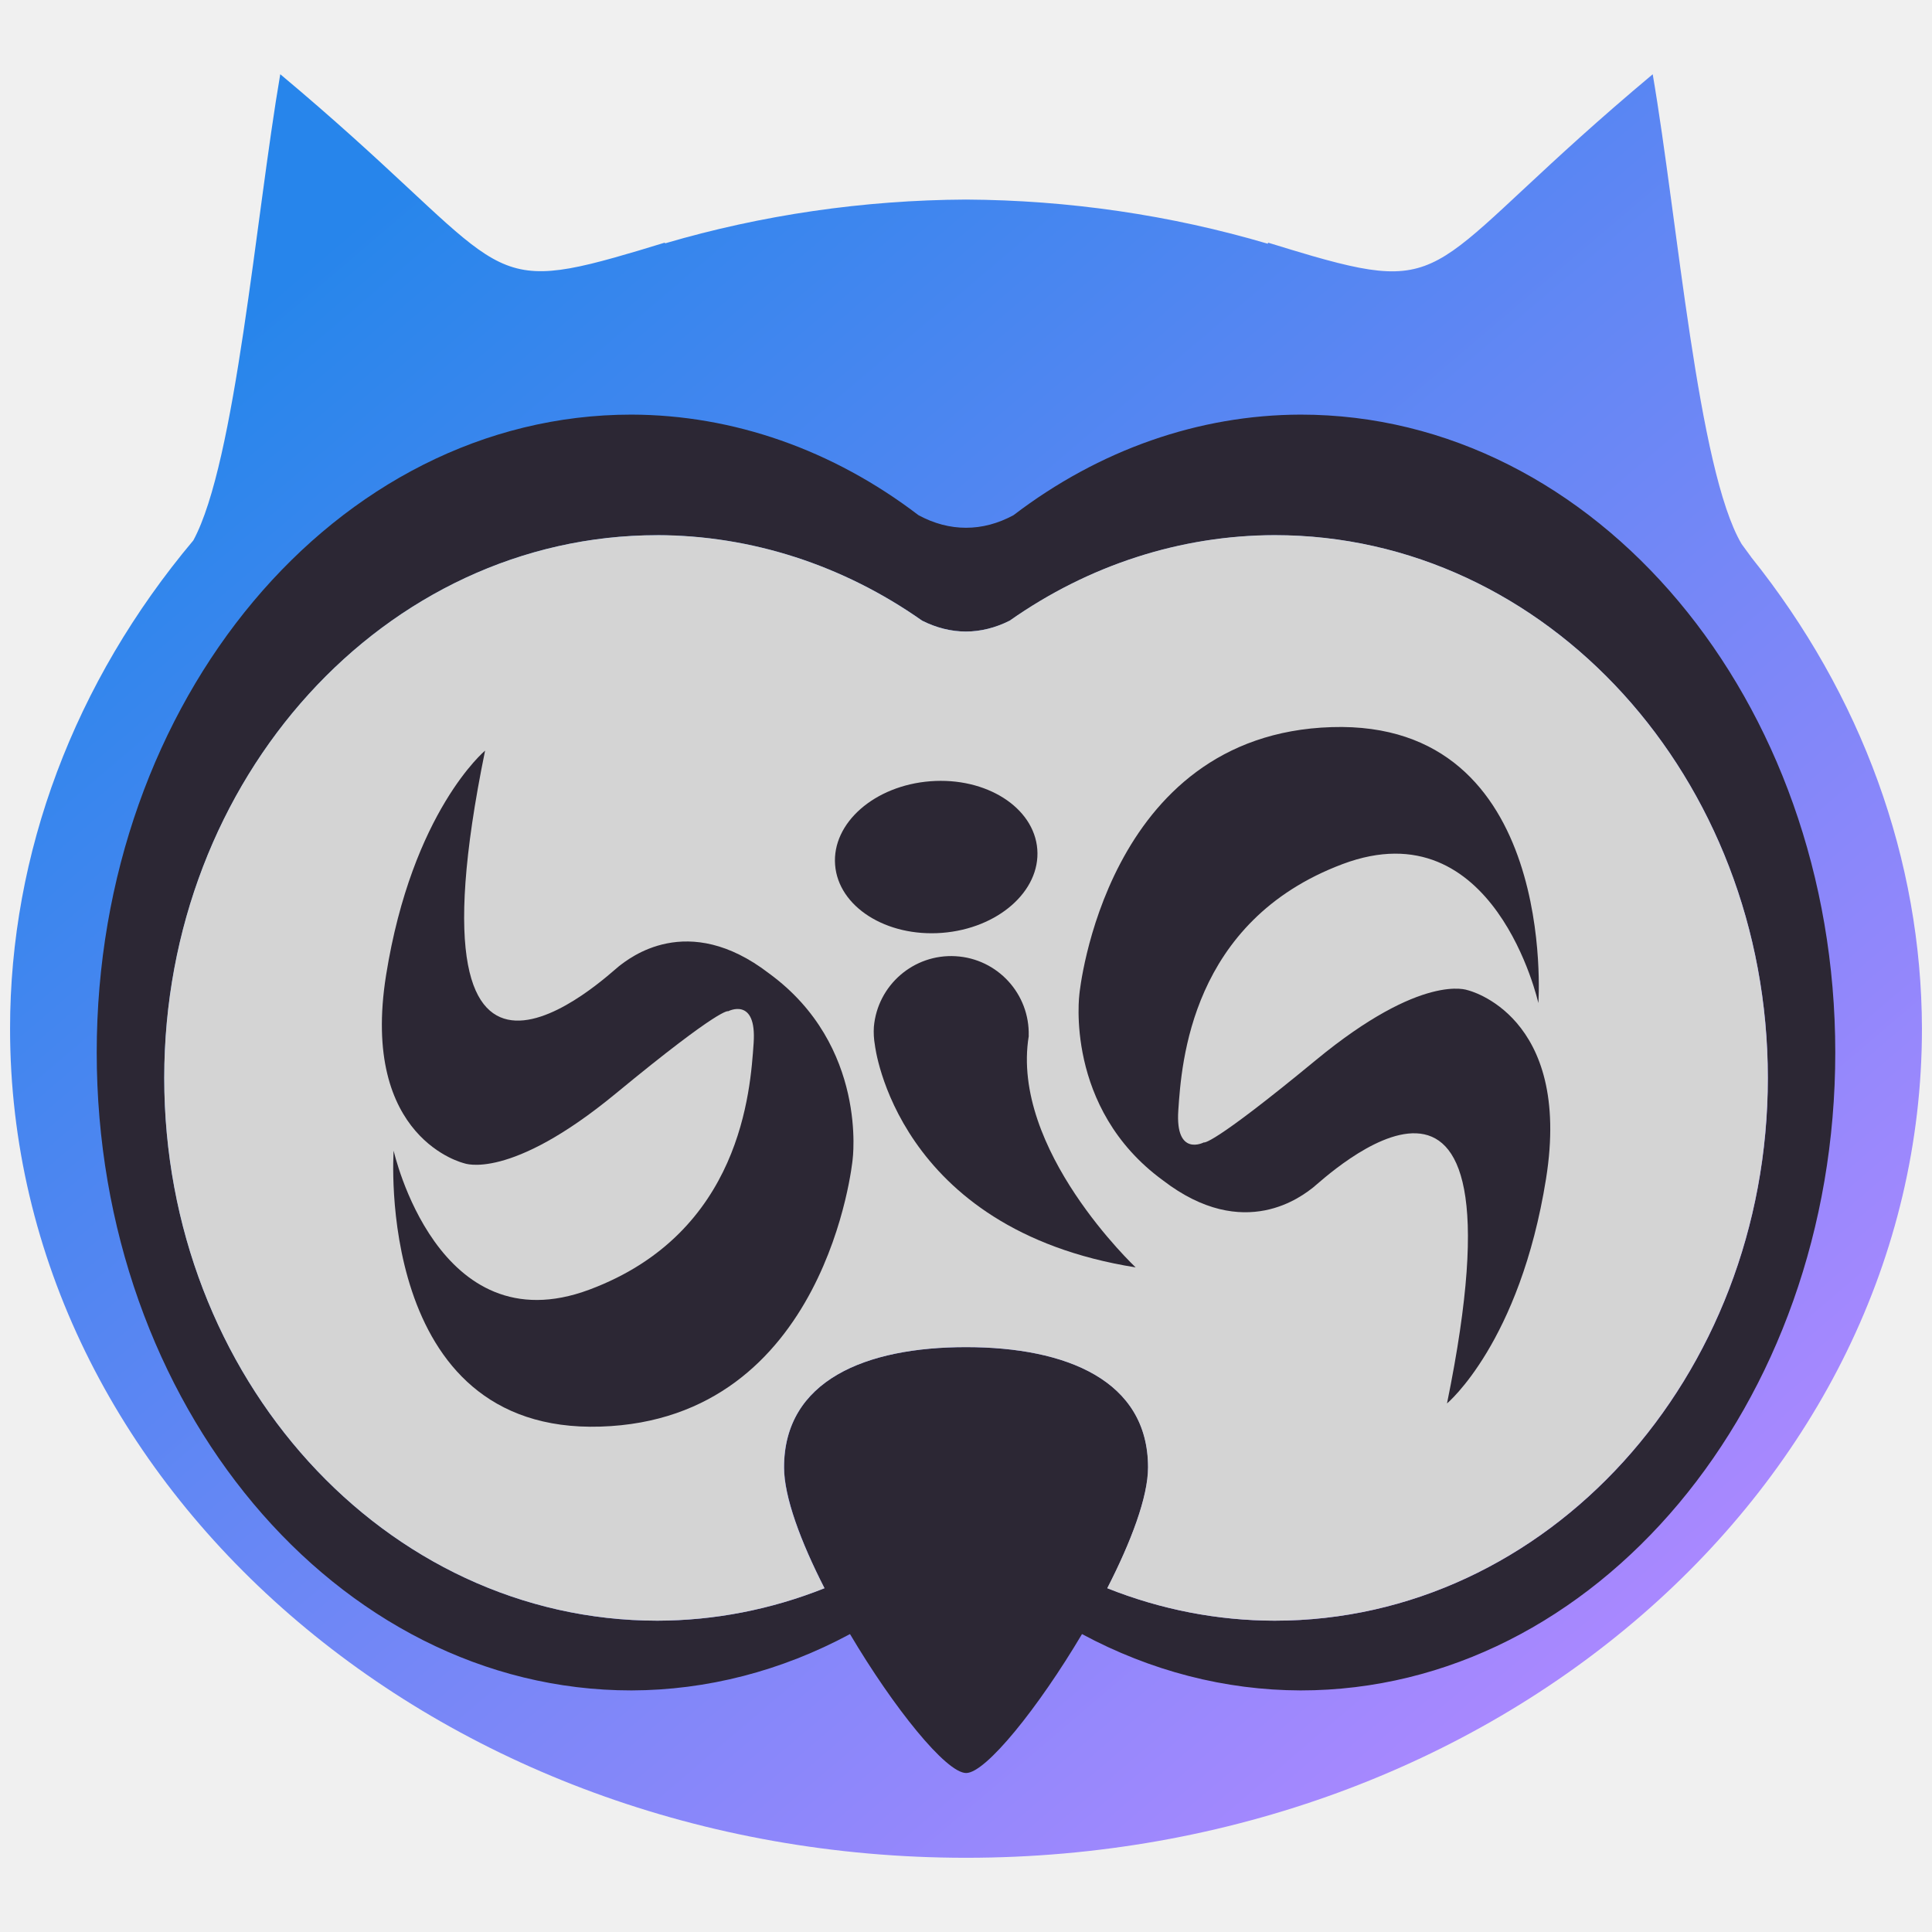
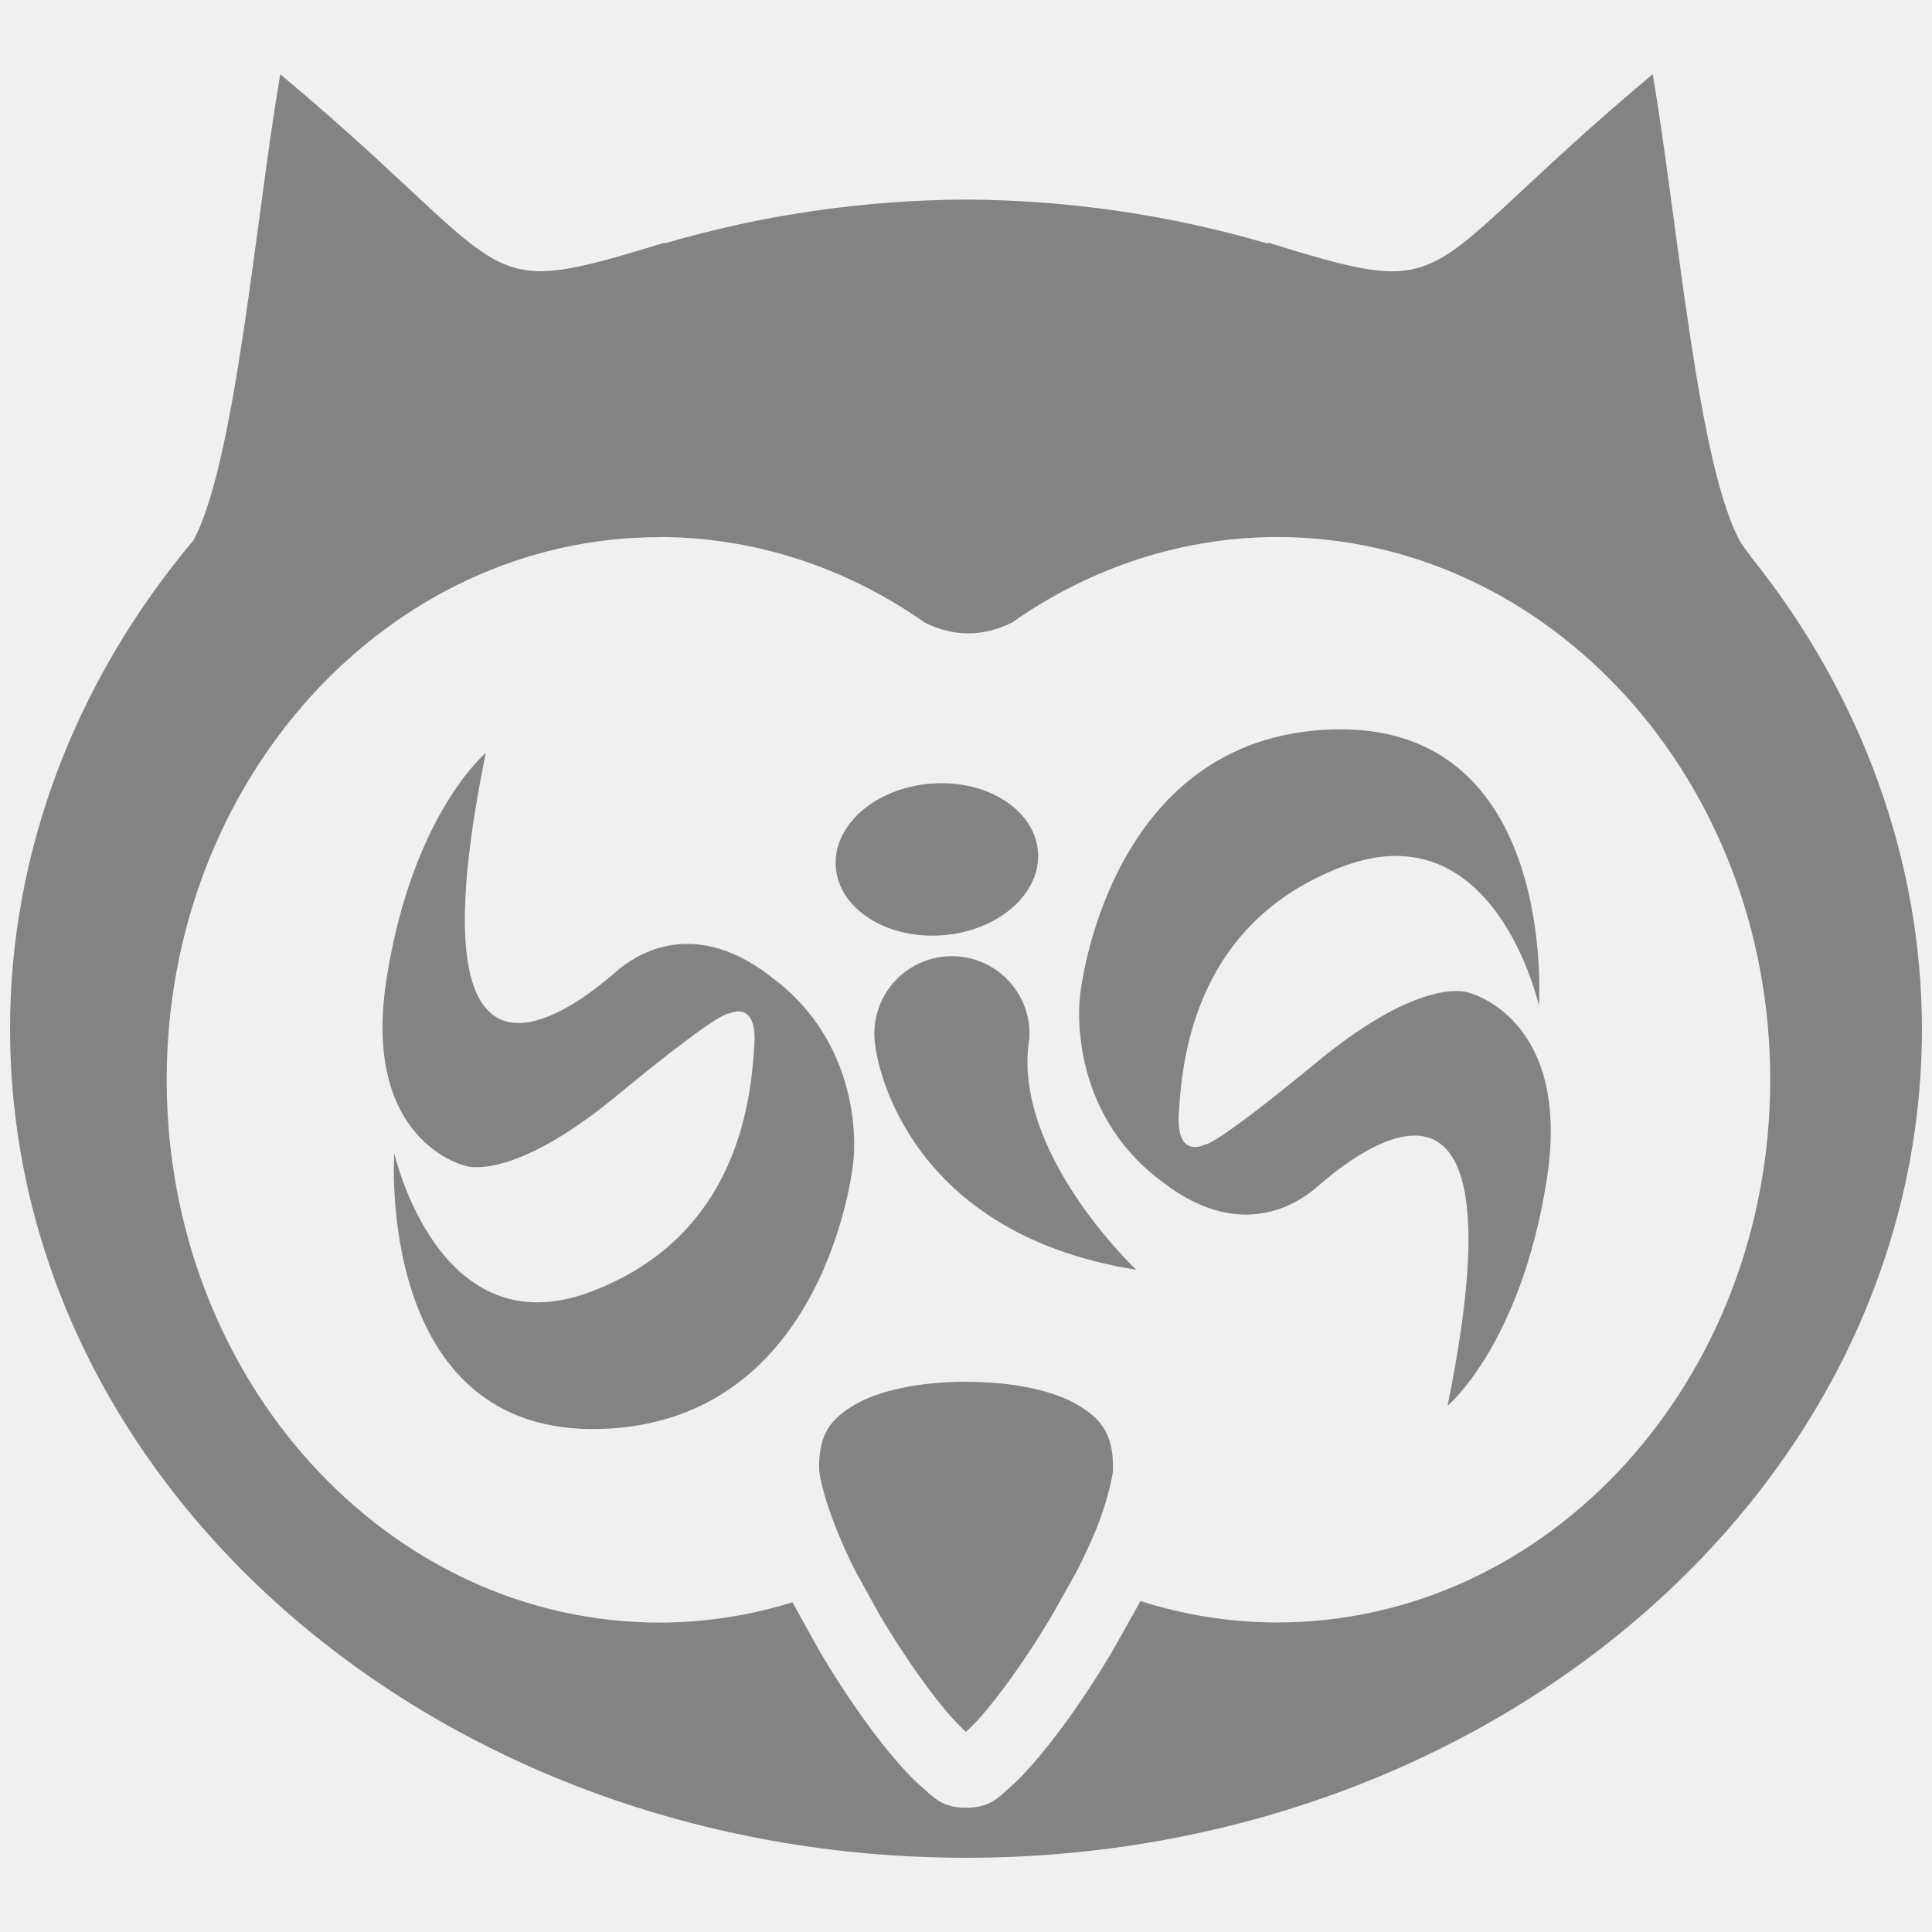
- <svg xmlns="http://www.w3.org/2000/svg" xmlns:xlink="http://www.w3.org/1999/xlink" width="48" height="48" viewBox="0 0 48 48" version="1.1" id="svg26">
+ <svg xmlns="http://www.w3.org/2000/svg" xmlns:xlink="http://www.w3.org/1999/xlink" width="48" height="48" viewBox="0 0 48 48" version="1.1" id="svg26" xml:space="preserve">
  <defs id="defs21">
    <radialGradient cx="0" cy="0" r="1" gradientUnits="userSpaceOnUse" gradientTransform="matrix(0,11,-11,0,12,1)" id="radialGradient2">
      <stop stop-color="#1D4775" id="stop1" />
      <stop offset="1" stop-color="#002A43" id="stop2" />
    </radialGradient>
    <linearGradient id="linear-gradient" x1="100.05" x2="100.05" y1="164.11" y2="3.23" gradientUnits="userSpaceOnUse">
      <stop offset="0" id="stop3" />
      <stop offset=".6" stop-color="#fff" id="stop4" />
      <stop offset=".66" stop-color="#fff" id="stop5" />
      <stop offset=".7" stop-color="#fafafa" id="stop6" />
      <stop offset=".74" stop-color="#ececec" id="stop7" />
      <stop offset=".78" stop-color="#d5d5d5" id="stop8" />
      <stop offset=".83" stop-color="#b4b4b4" id="stop9" />
      <stop offset=".88" stop-color="#8a8a8a" id="stop10" />
      <stop offset=".93" stop-color="#575757" id="stop11" />
      <stop offset=".98" stop-color="#1b1b1b" id="stop12" />
      <stop offset="1" id="stop13" />
    </linearGradient>
    <linearGradient x1="106.56" x2="195.62" y1="83.76" y2="83.76" gradientUnits="userSpaceOnUse" id="linearGradient15">
      <stop offset="0" id="stop14" />
      <stop offset="1" stop-color="#fff" id="stop15" />
    </linearGradient>
    <linearGradient x1="100.54" x2="100.54" y1="86.27" y2="5.83" gradientUnits="userSpaceOnUse" id="linearGradient17">
      <stop offset="0" stop-color="#fff" stop-opacity=".6" id="stop16" />
      <stop offset="1" stop-color="#fff" stop-opacity="0" id="stop17" />
    </linearGradient>
    <style id="style2">.cls-3{fill:#0d0e0e}</style>
    <radialGradient id="paint0_radial_313_57-5" cx="0" cy="0" r="1" gradientUnits="userSpaceOnUse" gradientTransform="matrix(0,11,-11,0,12,1)">
      <stop stop-color="#1D4775" id="stop18" />
      <stop offset="1" stop-color="#002A43" id="stop19" />
    </radialGradient>
-     <linearGradient xlink:href="#linearGradient37" id="linearGradient38" x1="4.525" y1="30.605" x2="19.912" y2="48.942" gradientUnits="userSpaceOnUse" gradientTransform="matrix(1.984334,0,0,2.012723,-0.2460836,-56.05288)" />
+     <linearGradient xlink:href="#linearGradient37" id="linearGradient38" x1="4.525" y1="30.605" x2="19.912" y2="48.942" gradientUnits="userSpaceOnUse" gradientTransform="matrix(1.984334,0,0,2.012723,-0.4960834,2.10283)" />
    <linearGradient id="linearGradient37">
      <stop style="stop-color:#2082eb;stop-opacity:0.996;" offset="0" id="stop20" />
      <stop style="stop-color:#a884ff;stop-opacity:1;" offset="1" id="stop21" />
    </linearGradient>
+     <mask id="eyeCutout" maskUnits="userSpaceOnUse" x="0" y="0" width="48" height="48">
+       <rect width="48" height="48" fill="#ffffff" id="rect1" x="0" y="0" />
+       <path fill="#000000" d="M 16.331,13.296 A 12.253,13.486 0 0 0 4.08,26.778 12.253,13.486 0 0 0 16.331,40.265 12.253,13.486 0 0 0 20.483,39.459 c -0.589,-1.152 -1.006,-2.267 -1.005,-3.003 9.05e-4,-2.159 2.027,-2.988 4.524,-2.987 2.496,7.82e-4 4.52,0.83 4.52,2.987 5.5e-4,0.736 -0.423,1.851 -1.013,3.003 a 12.253,13.486 0 0 0 4.156,0.806 12.253,13.486 0 0 0 12.255,-13.487 12.253,13.486 0 0 0 -12.255,-13.483 12.253,13.486 0 0 0 -6.579,2.124 4.188,7.783 0 0 1 -1.089,0.272 4.188,7.783 0 0 1 -1.089,-0.272 12.253,13.486 0 0 0 -6.579,-2.124 z" id="path1" />
+     </mask>
+     <mask id="eyeCutout-3" maskUnits="userSpaceOnUse" x="0" y="0" width="48" height="48">
+       <rect width="48" height="48" fill="#ffffff" id="rect1-6" x="0" y="0" />
+       <path fill="#000000" d="M 16.331,13.296 A 12.253,13.486 0 0 0 4.08,26.778 12.253,13.486 0 0 0 16.331,40.265 12.253,13.486 0 0 0 20.483,39.459 c -0.589,-1.152 -1.006,-2.267 -1.005,-3.003 9.05e-4,-2.159 2.027,-2.988 4.524,-2.987 2.496,7.82e-4 4.52,0.83 4.52,2.987 5.5e-4,0.736 -0.423,1.851 -1.013,3.003 a 12.253,13.486 0 0 0 4.156,0.806 12.253,13.486 0 0 0 12.255,-13.487 12.253,13.486 0 0 0 -12.255,-13.483 12.253,13.486 0 0 0 -6.579,2.124 4.188,7.783 0 0 1 -1.089,0.272 4.188,7.783 0 0 1 -1.089,-0.272 12.253,13.486 0 0 0 -6.579,-2.124 z" id="path1-7" />
+     </mask>
+     <mask id="eyeCutout-7" maskUnits="userSpaceOnUse" x="0" y="0" width="48" height="48">
+       <rect width="48" height="48" fill="#ffffff" id="rect1-9" x="0" y="0" />
+       <path fill="#000000" d="M 16.331,13.296 A 12.253,13.486 0 0 0 4.08,26.778 12.253,13.486 0 0 0 16.331,40.265 12.253,13.486 0 0 0 20.483,39.459 c -0.589,-1.152 -1.006,-2.267 -1.005,-3.003 9.05e-4,-2.159 2.027,-2.988 4.524,-2.987 2.496,7.82e-4 4.52,0.83 4.52,2.987 5.5e-4,0.736 -0.423,1.851 -1.013,3.003 a 12.253,13.486 0 0 0 4.156,0.806 12.253,13.486 0 0 0 12.255,-13.487 12.253,13.486 0 0 0 -12.255,-13.483 12.253,13.486 0 0 0 -6.579,2.124 4.188,7.783 0 0 1 -1.089,0.272 4.188,7.783 0 0 1 -1.089,-0.272 12.253,13.486 0 0 0 -6.579,-2.124 z" id="path1-2" />
+     </mask>
+     <mask id="eyeCutout-3-3" maskUnits="userSpaceOnUse" x="0" y="0" width="48" height="48">
+       <rect width="48" height="48" fill="#ffffff" id="rect1-6-7" x="0" y="0" />
+       <path fill="#000000" d="M 16.331,13.296 A 12.253,13.486 0 0 0 4.08,26.778 12.253,13.486 0 0 0 16.331,40.265 12.253,13.486 0 0 0 20.483,39.459 c -0.589,-1.152 -1.006,-2.267 -1.005,-3.003 9.05e-4,-2.159 2.027,-2.988 4.524,-2.987 2.496,7.82e-4 4.52,0.83 4.52,2.987 5.5e-4,0.736 -0.423,1.851 -1.013,3.003 a 12.253,13.486 0 0 0 4.156,0.806 12.253,13.486 0 0 0 12.255,-13.487 12.253,13.486 0 0 0 -12.255,-13.483 12.253,13.486 0 0 0 -6.579,2.124 4.188,7.783 0 0 1 -1.089,0.272 4.188,7.783 0 0 1 -1.089,-0.272 12.253,13.486 0 0 0 -6.579,-2.124 z" id="path1-7-5" />
+     </mask>
+     <mask id="eyeCutout-3-3-9" maskUnits="userSpaceOnUse" x="0" y="0" width="48" height="48">
+       <rect width="48" height="48" fill="#ffffff" id="rect1-6-7-3" x="0" y="0" />
+       <path fill="#000000" d="M 16.331,13.296 A 12.253,13.486 0 0 0 4.08,26.778 12.253,13.486 0 0 0 16.331,40.265 12.253,13.486 0 0 0 20.483,39.459 c -0.589,-1.152 -1.006,-2.267 -1.005,-3.003 9.05e-4,-2.159 2.027,-2.988 4.524,-2.987 2.496,7.82e-4 4.52,0.83 4.52,2.987 5.5e-4,0.736 -0.423,1.851 -1.013,3.003 a 12.253,13.486 0 0 0 4.156,0.806 12.253,13.486 0 0 0 12.255,-13.487 12.253,13.486 0 0 0 -12.255,-13.483 12.253,13.486 0 0 0 -6.579,2.124 4.188,7.783 0 0 1 -1.089,0.272 4.188,7.783 0 0 1 -1.089,-0.272 12.253,13.486 0 0 0 -6.579,-2.124 z" id="path1-7-5-1" />
+     </mask>
+     <mask id="eyeCutout-3-3-9-0" maskUnits="userSpaceOnUse" x="0" y="0" width="48" height="48">
+       <rect width="48" height="48" fill="#ffffff" id="rect1-6-7-3-6" x="0" y="0" />
+       <path fill="#000000" d="M 16.331,13.296 A 12.253,13.486 0 0 0 4.08,26.778 12.253,13.486 0 0 0 16.331,40.265 12.253,13.486 0 0 0 20.483,39.459 c -0.589,-1.152 -1.006,-2.267 -1.005,-3.003 9.05e-4,-2.159 2.027,-2.988 4.524,-2.987 2.496,7.82e-4 4.52,0.83 4.52,2.987 5.5e-4,0.736 -0.423,1.851 -1.013,3.003 a 12.253,13.486 0 0 0 4.156,0.806 12.253,13.486 0 0 0 12.255,-13.487 12.253,13.486 0 0 0 -12.255,-13.483 12.253,13.486 0 0 0 -6.579,2.124 4.188,7.783 0 0 1 -1.089,0.272 4.188,7.783 0 0 1 -1.089,-0.272 12.253,13.486 0 0 0 -6.579,-2.124 z" id="path1-7-5-1-1" />
+     </mask>
+     <mask id="eyeCutout-3-3-9-0-7" maskUnits="userSpaceOnUse" x="0" y="0" width="48" height="48">
+       <rect width="48" height="48" fill="#ffffff" id="rect1-6-7-3-6-6" x="0" y="0" />
+       <path fill="#000000" d="M 16.331,13.296 A 12.253,13.486 0 0 0 4.08,26.778 12.253,13.486 0 0 0 16.331,40.265 12.253,13.486 0 0 0 20.483,39.459 c -0.589,-1.152 -1.006,-2.267 -1.005,-3.003 9.05e-4,-2.159 2.027,-2.988 4.524,-2.987 2.496,7.82e-4 4.52,0.83 4.52,2.987 5.5e-4,0.736 -0.423,1.851 -1.013,3.003 a 12.253,13.486 0 0 0 4.156,0.806 12.253,13.486 0 0 0 12.255,-13.487 12.253,13.486 0 0 0 -12.255,-13.483 12.253,13.486 0 0 0 -6.579,2.124 4.188,7.783 0 0 1 -1.089,0.272 4.188,7.783 0 0 1 -1.089,-0.272 12.253,13.486 0 0 0 -6.579,-2.124 z" id="path1-7-5-1-1-5" />
+     </mask>
+     <linearGradient xlink:href="#linearGradient37" id="linearGradient38-3" x1="4.525" y1="30.605" x2="19.912" y2="48.942" gradientUnits="userSpaceOnUse" gradientTransform="matrix(1.984334,0,0,2.012723,-136.4961,-13.89717)" />
  </defs>
-   <path style="display:inline;fill:url(#linearGradient38);fill-opacity:0.969;stroke-width:1.992" d="M 6.963,1.844 C 6.353,5.395 5.856,11.482 4.804,13.425 A 23.75,20.599 0 0 0 0.25,25.557 23.75,20.599 0 0 0 24,46.156 23.75,20.599 0 0 0 47.75,25.557 23.75,20.599 0 0 0 43.498,13.83 h 0.004 C 43.49,13.818 43.48,13.801 43.468,13.787 a 23.75,20.599 0 0 0 -0.198,-0.271 c -1.088,-1.837 -1.59,-8.064 -2.209,-11.671 -5.54,4.638 -4.881,5.541 -8.449,4.517 -0.331,-0.095 -0.697,-0.208 -1.108,-0.334 l -0.004,0.028 A 23.75,20.599 0 0 0 24,4.958 23.75,20.599 0 0 0 16.52,6.047 V 6.027 C 16.046,6.173 15.633,6.297 15.264,6.4 11.862,7.356 12.425,6.417 6.963,1.844 Z" id="path21" />
-   <path style="display:inline;fill:#2c2734;fill-opacity:1;stroke-width:2.044" d="M 15.687,10.301 A 13.284,15.849 0 0 0 2.403,26.147 13.284,15.849 0 0 0 15.687,41.998 13.284,15.849 0 0 0 21.118,40.598 c 1.081,1.826 2.387,3.452 2.886,3.452 0.489,-4e-6 1.795,-1.625 2.878,-3.452 a 13.284,15.849 0 0 0 5.431,1.4 A 13.284,15.849 0 0 0 45.597,26.147 13.284,15.849 0 0 0 32.312,10.301 13.284,15.849 0 0 0 25.18,12.8 4.54,9.147 0 0 1 24,13.112 4.54,9.147 0 0 1 22.82,12.8 13.284,15.849 0 0 0 15.687,10.301 Z m 0.645,2.997 A 12.253,13.486 0 0 1 22.911,15.421 4.188,7.783 0 0 0 24,15.69 a 4.188,7.783 0 0 0 1.089,-0.269 12.253,13.486 0 0 1 6.579,-2.123 12.253,13.486 0 0 1 12.255,13.482 12.253,13.486 0 0 1 -12.255,13.486 12.253,13.486 0 0 1 -4.156,-0.807 c 0.59,-1.152 1.014,-2.269 1.013,-3.005 -9.06e-4,-2.157 -2.025,-2.984 -4.52,-2.985 -2.497,-0.001 -4.523,0.826 -4.524,2.985 -5.46e-4,0.736 0.416,1.853 1.005,3.005 A 12.253,13.486 0 0 1 16.333,40.266 12.253,13.486 0 0 1 4.082,26.78 12.253,13.486 0 0 1 16.333,13.298 Z" id="path22" />
-   <path style="display:inline;fill:#d4d4d4;fill-opacity:1;stroke-width:1.975" d="M 16.331,13.296 A 12.253,13.486 0 0 0 4.08,26.778 12.253,13.486 0 0 0 16.331,40.265 12.253,13.486 0 0 0 20.483,39.459 c -0.589,-1.152 -1.006,-2.267 -1.005,-3.003 9.05e-4,-2.159 2.027,-2.988 4.524,-2.987 2.496,7.82e-4 4.52,0.83 4.52,2.987 5.5e-4,0.736 -0.423,1.851 -1.013,3.003 a 12.253,13.486 0 0 0 4.156,0.806 12.253,13.486 0 0 0 12.255,-13.487 12.253,13.486 0 0 0 -12.255,-13.483 12.253,13.486 0 0 0 -6.579,2.124 4.188,7.783 0 0 1 -1.089,0.272 4.188,7.783 0 0 1 -1.089,-0.272 12.253,13.486 0 0 0 -6.579,-2.124 z" id="path23" />
-   <g transform="matrix(2.026667,0,0,2.026667,52.15563,-35.61729)" id="g26">
-     <path d="m -16.306,29.508 c -1.004,-0.773 -1.72,-0.181 -1.842,-0.088 -0.122,0.093 -2.705,2.563 -1.64,-2.644 0,0 -0.893,0.743 -1.214,2.754 -0.32,2.011 0.959,2.305 0.959,2.305 0,0 0.553,0.22 1.858,-0.856 1.305,-1.076 1.377,-1.008 1.377,-1.008 0,0 0.352,-0.183 0.312,0.392 -0.04,0.574 -0.149,2.325 -2.014,3.021 -1.864,0.696 -2.399,-1.704 -2.399,-1.704 0,0 -0.245,3.47 2.535,3.383 2.779,-0.086 3.091,-3.269 3.091,-3.269 0,0 0.192,-1.399 -1.023,-2.286" class="cls-3" style="display:inline;fill:#2c2734;fill-opacity:1;stroke-width:0.111" id="path24" />
-     <ellipse cx="-16.369" cy="26.905" class="cls-3" rx="1.243" ry="0.932" style="display:inline;fill:#2c2734;fill-opacity:1;stroke-width:0.111" transform="rotate(-4.397371)" id="ellipse24" />
-     <path d="m -13.124,30.273 a 0.951,0.951 0 0 0 -1.898,-0.11 0.941,0.941 0 0 0 0.013,0.225 c 0,0 0.254,2.255 3.196,2.723 1.48e-4,-0.001 -1.539,-1.445 -1.31,-2.838" class="cls-3" style="display:inline;fill:#2c2734;fill-opacity:1;stroke-width:0.111" id="path25" />
-     <path d="m -7.743,29.713 c 0,0 -0.553,-0.221 -1.858,0.855 -1.305,1.076 -1.376,1.011 -1.376,1.011 0,0 -0.352,0.184 -0.313,-0.392 0.039,-0.576 0.15,-2.32 2.014,-3.02 1.864,-0.7 2.4,1.704 2.4,1.704 0,0 0.245,-3.471 -2.535,-3.383 -2.78,0.087 -3.091,3.269 -3.091,3.269 0,0 -0.189,1.401 1.022,2.286 1.004,0.773 1.721,0.181 1.842,0.089 0.121,-0.092 2.707,-2.562 1.642,2.647 0,0 0.892,-0.742 1.214,-2.754 0.322,-2.012 -0.96,-2.312 -0.96,-2.312" class="cls-3" style="display:inline;fill:#2c2734;fill-opacity:1;stroke-width:0.111" id="path26" />
-   </g>
+   <path id="path10-3-2-7-6" style="fill:#808080;fill-opacity:0.969" d="M 6.963,1.844 C 6.353,5.394 5.857,11.482 4.805,13.426 1.845,16.949 0.25,21.197 0.25,25.557 0.25,36.933 10.883,46.156 24,46.156 c 13.117,0 23.75,-9.223 23.75,-20.6 -0.008,-4.193 -1.492,-8.284 -4.252,-11.727 h 0.004 c -0.012,-0.012 -0.021,-0.029 -0.033,-0.043 -0.066,-0.091 -0.132,-0.181 -0.199,-0.271 C 42.182,11.678 41.68,5.452 41.061,1.844 35.521,6.481 36.179,7.385 32.611,6.361 32.281,6.266 31.916,6.154 31.504,6.027 l -0.004,0.027 c -2.416,-0.712 -4.948,-1.082 -7.5,-1.096 -2.545,0.013 -5.07,0.38 -7.48,1.088 V 6.027 C 16.045,6.173 15.632,6.297 15.264,6.4 11.861,7.356 12.425,6.416 6.963,1.844 Z M 16.391,13.342 c 2.332,0.004 4.615,0.741 6.58,2.123 0.355,0.179 0.72,0.27 1.088,0.271 0.367,-0.001 0.733,-0.093 1.088,-0.271 1.965,-1.383 4.248,-2.119 6.58,-2.123 6.766,-5.01e-4 12.252,6.035 12.254,13.482 7.2e-5,7.449 -5.486,13.487 -12.254,13.486 -1.149,-0.001 -2.293,-0.181 -3.396,-0.533 -0.028,0.054 -0.043,0.084 -0.043,0.084 -0.003,0.007 -0.006,0.013 -0.01,0.02 l -0.637,1.135 c -0.003,0.006 -0.006,0.012 -0.01,0.018 -0.562,0.948 -1.177,1.837 -1.74,2.52 -0.281,0.341 -0.545,0.631 -0.812,0.863 -0.267,0.232 -0.471,0.496 -1.076,0.496 -0.598,3.4e-4 -0.809,-0.264 -1.078,-0.496 -0.269,-0.233 -0.536,-0.52 -0.818,-0.861 -0.564,-0.683 -1.177,-1.574 -1.738,-2.521 -0.004,-0.007 -0.008,-0.014 -0.012,-0.021 l -0.633,-1.139 c -0.005,-0.009 -0.011,-0.018 -0.016,-0.027 -0.007,-0.013 -0.013,-0.026 -0.02,-0.039 -1.073,0.332 -2.182,0.502 -3.297,0.504 -6.766,-0.002 -12.25,-6.039 -12.25,-13.486 0.002,-7.445 5.485,-13.481 12.25,-13.482 z m 16.707,4.781 c -5.633,0.177 -6.266,6.625 -6.266,6.625 0,0 -0.384,2.839 2.07,4.633 2.034,1.567 3.49,0.366 3.734,0.18 0.245,-0.187 5.486,-5.193 3.328,5.365 0,0 1.807,-1.503 2.459,-5.58 0.652,-4.077 -1.945,-4.686 -1.945,-4.686 0,0 -1.122,-0.448 -3.766,1.732 -2.396,1.976 -2.742,2.052 -2.785,2.049 h -0.002 -0.002 c 0,0 -0.713,0.372 -0.635,-0.795 0.078,-1.167 0.303,-4.702 4.08,-6.121 3.777,-1.419 4.865,3.455 4.865,3.455 0,0 0.496,-7.035 -5.137,-6.857 z m -21.031,0.586 c 0,0 -1.81,1.505 -2.459,5.58 -0.649,4.075 1.943,4.672 1.943,4.672 0,0 1.122,0.446 3.766,-1.734 2.396,-1.976 2.742,-2.049 2.785,-2.045 h 0.002 0.002 v 0.002 c 0,0 0.715,-0.371 0.635,0.793 -0.08,1.164 -0.304,4.713 -4.082,6.123 -3.778,1.41 -4.863,-3.453 -4.863,-3.453 0,0 -0.494,7.03 5.139,6.855 5.633,-0.175 6.264,-6.625 6.264,-6.625 0,0 0.39,-2.834 -2.072,-4.631 -2.034,-1.567 -3.487,-0.366 -3.734,-0.178 -0.247,0.188 -5.481,5.192 -3.324,-5.359 z m 11.395,0.75 a 1.889,2.519 85.603 0 0 -0.33,0.01 1.889,2.519 85.603 0 0 -2.367,2.076 1.889,2.519 85.603 0 0 2.656,1.691 1.889,2.519 85.603 0 0 2.367,-2.078 1.889,2.519 85.603 0 0 -2.326,-1.699 z m 0.168,4.297 a 1.927,1.927 0 0 0 -1.904,1.816 1.907,1.907 0 0 0 0.027,0.455 c 0,0 0.515,4.571 6.477,5.52 3e-4,-0.002 -3.119,-2.928 -2.656,-5.752 a 1.927,1.927 0 0 0 -1.943,-2.039 z m 0.369,10.574 c -1.15,-7.7e-5 -2.145,0.211 -2.756,0.566 -0.612,0.356 -0.892,0.742 -0.893,1.549 -3.1e-4,0.406 0.351,1.51 0.912,2.607 l 0.605,1.092 v 0.002 l 0.002,0.002 h 0.002 v 0.002 c 0.519,0.876 1.098,1.709 1.58,2.293 0.216,0.262 0.4,0.452 0.547,0.586 0.147,-0.135 0.33,-0.323 0.547,-0.586 0.484,-0.587 1.065,-1.422 1.586,-2.301 l 0.617,-1.098 v -0.002 c 7.6e-4,-10e-4 0.249,-0.471 0.49,-1.055 0.241,-0.585 0.423,-1.34 0.414,-1.488 -5.7e-4,-0.018 -5.7e-4,-0.036 0,-0.055 -3.4e-4,-0.806 -0.281,-1.192 -0.893,-1.549 -0.612,-0.356 -1.606,-0.564 -2.758,-0.564 h -0.002 -0.002 z" />
</svg>
